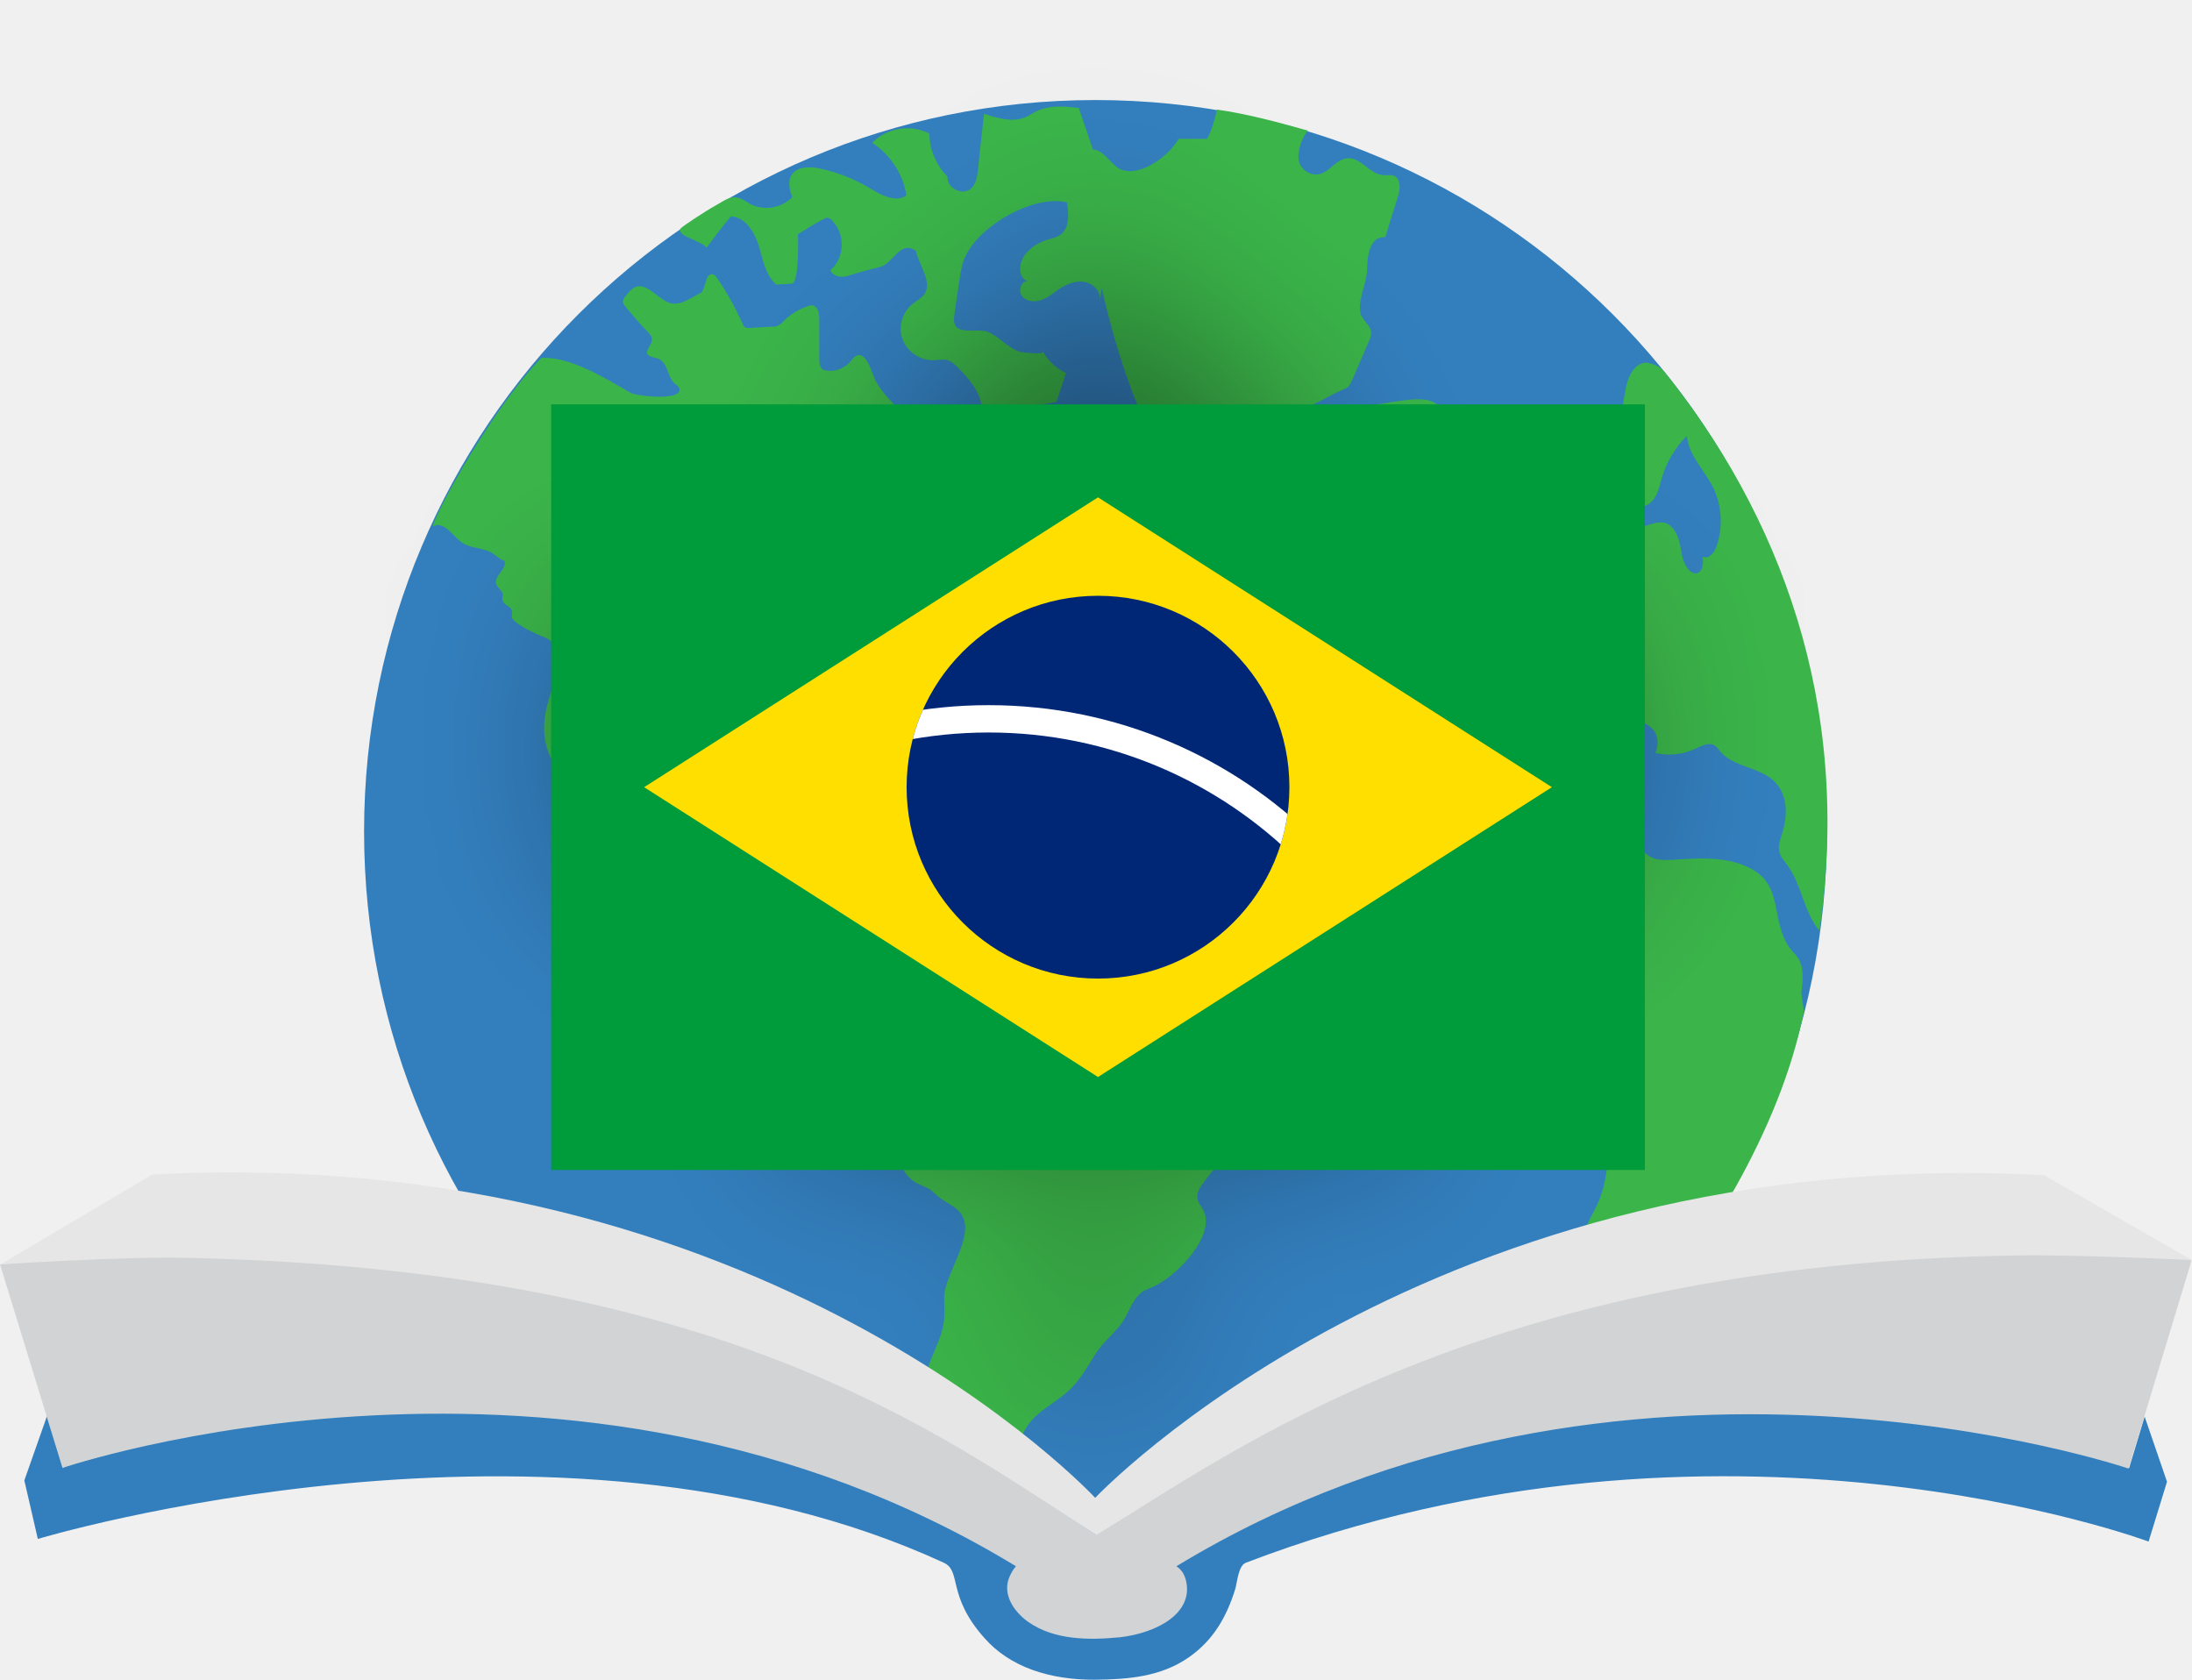
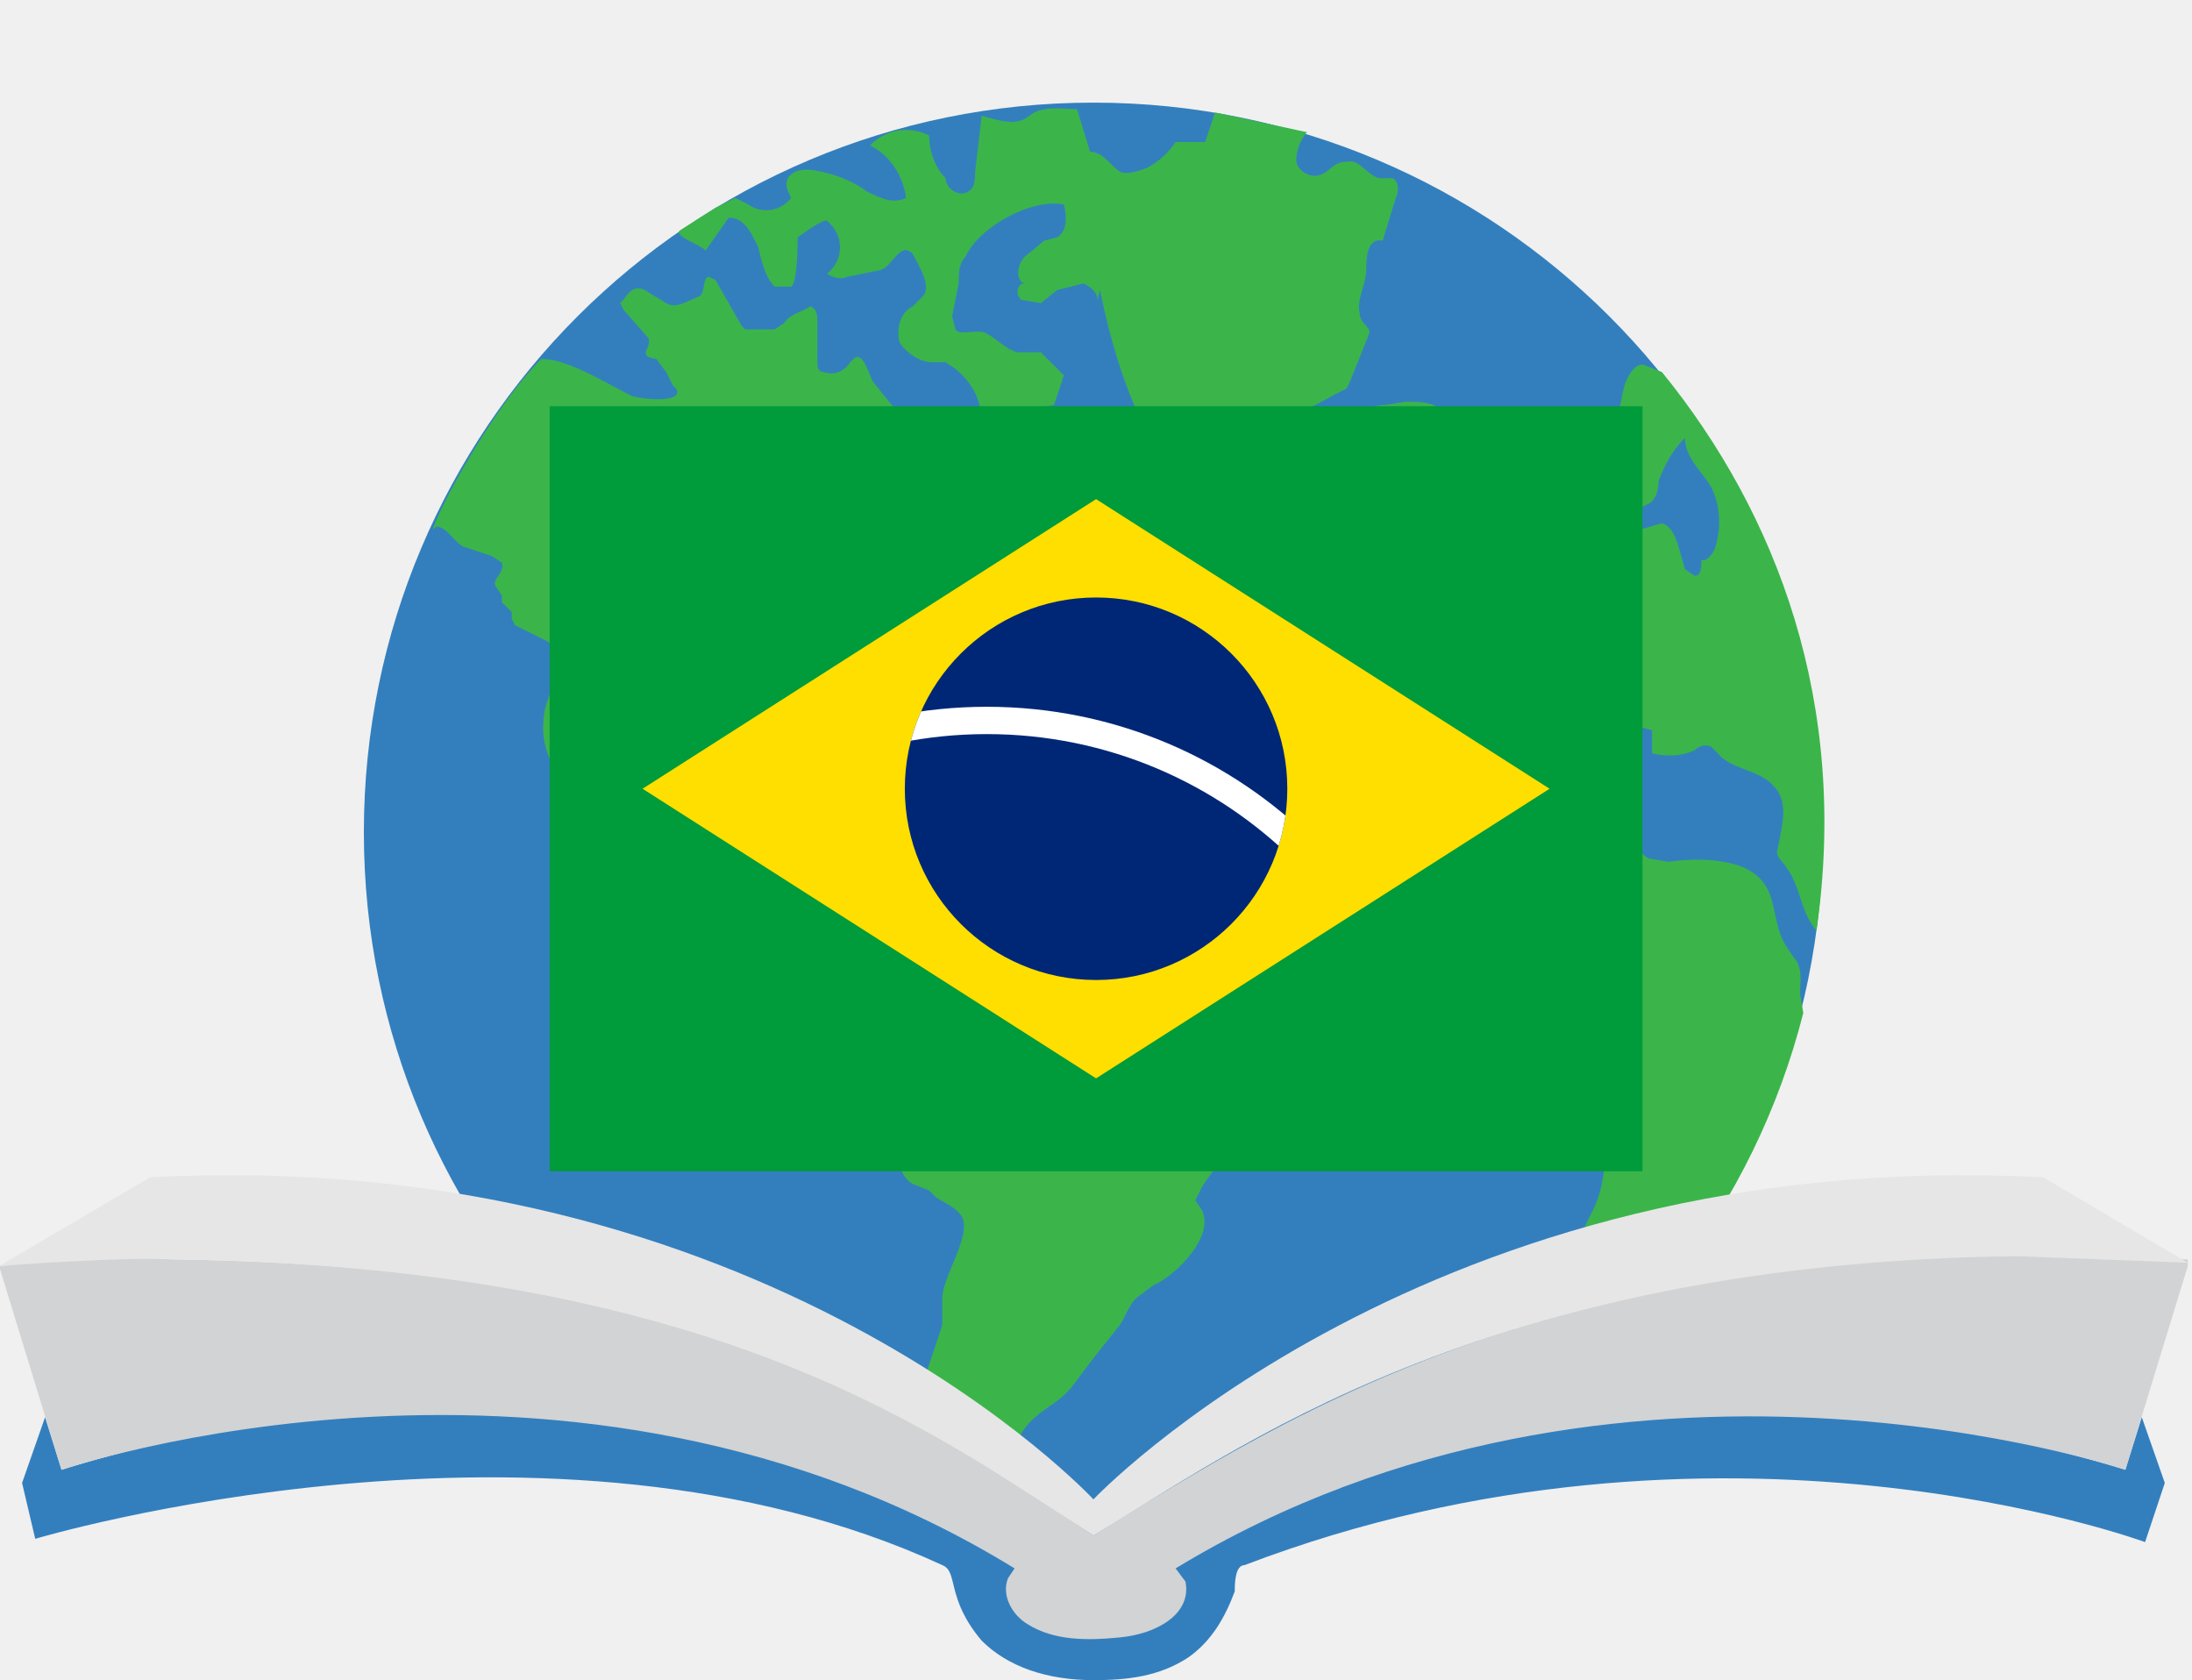
- <svg xmlns="http://www.w3.org/2000/svg" xmlns:xlink="http://www.w3.org/1999/xlink" id="Storybooks_Kenya_Logo" viewBox="0 0 666.5 510.719" version="1.1" width="100%" height="100%">
+ <svg xmlns="http://www.w3.org/2000/svg" xmlns:xlink="http://www.w3.org/1999/xlink" viewBox="0 0 667 511" version="1">
  <defs id="defs44">
-     <filter id="filter1795" x="-0.231" width="1.462" y="-0.223" height="1.445" color-interpolation-filters="sRGB">
-       <feGaussianBlur stdDeviation="27.684" id="feGaussianBlur1797" />
+     <filter id="filter1795" x="0" width="1" y="0" height="1" color-interpolation-filters="sRGB">
+       <feGaussianBlur stdDeviation="28" id="feGaussianBlur1797" />
    </filter>
-     <path transform="rotate(30)" stroke-miterlimit="10" d="M-1,55.426h2V-38C3,-40 3,-43 3,-46C3,-48 3,-56 0,-64.663C-3,-56 -3,-48 -3,-46C-3,-43 -3,-40 -1,-38z" id="spearshape" />
-     <filter id="filter1795-8" x="-0.231" width="1.462" y="-0.223" height="1.445" color-interpolation-filters="sRGB">
-       <feGaussianBlur stdDeviation="27.684" id="feGaussianBlur1797-3" />
+     <path transform="rotate(30)" stroke-miterlimit="10" d="M-1 55h2v-93c2-2 2-5 2-8 0-2 0-10-3-19-3 9-3 17-3 19 0 3 0 6 2 8z" id="spearshape" />
+     <filter id="filter1795-8" x="0" width="1" y="0" height="1" color-interpolation-filters="sRGB">
+       <feGaussianBlur stdDeviation="28" id="feGaussianBlur1797-3" />
    </filter>
    <clipPath id="band">
-       <circle cy="0" cx="0" r="735" id="circle53" />
+       <circle r="735" id="circle53" />
    </clipPath>
    <clipPath id="gcut">
-       <path d="m -31.5,0 v -70 h 63 V 0 z M 0,-47 v 12 h 31.5 v -12 z" id="path11" />
+       <path d="M-31 0v-70h63V0zM0-47v12h32v-12z" id="path11" />
    </clipPath>
  </defs>
-   <style id="style3">.st0{fill:#337FBE;} .st1{fill:#3BB54A;} .st2{fill:#FFFFFF;} .st3{fill:#D2D3D4;} .st4{fill:#E6E6E6;}</style>
-   <g id="g5" transform="translate(-43.00001,-52.4824)" />
-   <g id="g3036" transform="translate(-43.00001,-52.4824)">
-     <g transform="matrix(0.1714286,0,0,0.1714286,-427.6483,495.7743)" id="g3247">
-       <g transform="matrix(5.833333,0,0,5.833333,2494.615,-2892.017)" id="Globe">
-         <circle style="fill:#337fbe" d="m 598.5,305.3 c 0,122.828 -99.572,222.4 -222.4,222.4 -122.828,0 -222.4,-99.572 -222.4,-222.4 0,-122.828 99.572,-222.4 222.4,-222.4 122.828,0 222.4,99.572 222.4,222.4 z" class="st0" cx="376.1" cy="305.3" r="222.4" id="circle8" />
+   <style id="style3">.st0{fill:#337fbe}.st1{fill:#3bb54a}</style>
+   <g id="g3036" transform="translate(-43 -52)">
+     <g transform="translate(-428 496) scale(.17143)" id="g3247">
+       <g transform="matrix(5.83333 0 0 5.83333 2495 -2892)" id="Globe">
+         <circle class="st0" cx="376" cy="305" r="222" id="circle8" fill="#337fbe" />
        <g id="g10">
-           <path style="fill:#3bb54a" class="st1" d="m 175.8,212.1 c 3.3,0 5.1,3.7 7.9,5.5 2.7,1.7 6.2,1.4 8.9,3 1.3,0.8 2.3,2 3.8,2.4 0.8,2.5 -3.3,4.6 -2.5,7.1 0.4,1.3 1.9,1.9 2,3.2 0,0.5 -0.3,1.1 -0.1,1.7 0.3,1.4 2.3,1.7 2.8,3 0.3,0.8 -0.1,1.7 0.1,2.4 0.3,0.6 0.8,1 1.3,1.4 2.4,1.7 5,3 7.7,4.1 0.8,0.3 1.6,0.6 2.3,1.1 5.8,4.6 0,16.2 -1,21.5 -2.3,11.7 2.7,17.2 9.2,25.2 1.7,2 2.7,4.4 4.2,6.5 5.7,7.7 14.6,14.4 21.1,21.8 0.8,0.9 1.6,1.8 2.2,2.9 0.7,1.4 0.9,3.1 1.6,4.5 1.3,2.5 4,3.9 6.6,5.2 6,2.9 12.1,5.9 18.1,8.8 6.7,3.2 12.7,2 19.3,4.2 10,3.6 20.3,7.2 28.5,14.2 3.4,2.9 2.8,8.3 2.8,12.7 0,0.9 0,1.9 -0.5,2.8 -0.4,0.5 -0.8,0.9 -1.3,1.3 -1.1,0.9 -2.3,1.7 -3.3,2.5 -0.3,0.1 -0.5,0.4 -0.8,0.5 -1.1,1.1 -1.4,3 -0.6,4.4 -1.5,0.3 -2,2 -2.3,3.4 -0.4,2.3 -0.5,4.7 -0.6,7.1 -0.1,1.8 0,3.7 1.3,5 0.6,0.5 1.4,0.9 1.8,1.7 0.4,0.6 0.4,1.4 0.5,2.2 0.4,2.7 2.2,5.2 4.6,6.6 1.5,0.9 3.2,1.3 4.6,2.3 0.8,0.6 1.5,1.4 2.3,2 2.3,2 5.7,3 7.2,5.7 3.9,6.5 -5.2,17.7 -5.4,24.7 -0.1,2.9 0.3,5.9 -0.3,8.8 -1,5.1 -3.9,9.6 -5.2,14.6 -1.2,4.4 -4.4,10.4 -4.8,14.9 3,1.7 5.6,4.2 7.2,7.2 0.5,0.9 0.9,1.9 0.9,3 0,0.8 -0.4,1.5 -0.6,2.3 -1.9,5.1 -2.9,10.5 -3,16 0,0.6 0,1.3 0.3,1.9 0.3,0.5 0.6,1 1.1,1.4 3.7,3.4 8.5,5.7 13.6,6.5 1,-3.7 0.4,-7.5 0.8,-11.3 0.4,-4.8 2.2,-9.4 5.1,-13.3 0.1,-0.3 0.4,-0.5 0.6,-0.6 0.3,-0.1 0.6,-0.1 1,-0.1 1.9,-0.1 3.4,-1.4 4.4,-3 1,-1.5 1.5,-3.4 2.2,-5.1 3.3,-9 11.3,-10.1 17,-17.2 2,-2.5 3.7,-5.3 5.4,-8.1 2.2,-3.7 5.4,-6.1 7.9,-9.3 2.3,-2.9 3.3,-7.3 6.2,-9.7 1.3,-1.1 3.1,-1.5 4.6,-2.3 6.5,-3.2 18.8,-15.6 14.1,-23.4 -0.6,-0.9 -1.3,-1.8 -1.5,-2.9 -0.3,-1.5 0.5,-3.1 1.4,-4.4 2.6,-3.7 18.5,-21 8.9,-25.6 -1.7,-0.8 -3.6,-0.7 -5.4,-1.2 -5.1,-1.4 -7.8,-6.7 -12.5,-8.7 -5.4,-2.4 -12.1,-0.4 -16.2,-5.8 -1,-1.4 -1.7,-3 -2.6,-4.4 -1,-1.7 -2.4,-3.2 -3.8,-4.7 -2,-2.1 -3.9,-4.2 -5.9,-6.3 -0.5,-0.5 -1,-1 -1.6,-1.3 -3.1,-1.1 -9.7,1.3 -14.1,0.2 -0.3,1.4 -1.9,1.9 -3.3,2 -2.5,0.4 -5.7,0.5 -7.4,-1.4 -1,-1.1 -1.3,-2.7 -2,-3.9 -2,-3.7 -7.2,-5 -9,-8.9 -1,-0.8 -2.5,0 -3.3,1 -0.8,1 -0.9,2.4 -1.4,3.6 -1.3,3 -4.6,4.7 -6.2,7.5 -2.2,-1 -5.1,-2.7 -5.7,-5.1 -0.3,-0.8 -0.3,-1.7 -0.6,-2.3 -0.5,-1 -1.7,-1.4 -2.8,-1.8 -1.5,-0.6 -3,-1.4 -4.4,-2.2 -2.4,-1.4 -4.8,-3.4 -5.3,-6.2 -0.3,-1.7 0.1,-3.3 0.5,-5 0.3,-1 0.5,-1.9 0.8,-2.9 0.1,-0.5 0.3,-1.1 0.1,-1.7 -0.4,-1.3 -2.3,-1.3 -3.4,-0.5 -1.1,0.8 -1.9,1.9 -3.2,2.5 -1.1,0.5 -2.4,0.4 -3.6,1 -1.3,0.6 -1.9,2 -3.2,2.7 -2.7,1.2 -8.4,-1.3 -11,-2 -2.1,-0.5 -4.2,-1.5 -5.2,-3.3 -2.1,-3.6 -2,-13.2 1.3,-16 4.4,-3.8 3.1,-8.2 10.7,-7.6 3.6,0.3 7.1,0.8 10.7,1.5 2.7,0.5 6.8,-0.1 9.1,0.7 1.4,0.4 2.3,1.9 2.7,3.3 0.4,1.4 0.6,2.9 1.4,4.2 0.4,0.6 0.9,1.1 1.1,1.8 0.5,1.1 0.5,2.4 0.5,3.6 -0.1,3.2 -0.1,6.6 2,8.9 -0.1,-0.8 0.6,-1.4 1.4,-1.8 0.8,-0.3 1.7,-0.5 2,-1.1 0.4,-0.6 0.3,-1.4 0.1,-2 -0.8,-4.4 -1.4,-9 -1.8,-13.5 -0.1,-1.1 -0.3,-2.3 0,-3.3 0.1,-0.8 0.4,-1.4 0.8,-2 1.7,-3.6 4.4,-6.5 5.7,-10.3 1,-3 1.1,-6.9 3.9,-8.6 -0.4,-1.3 1.1,-2.8 2.4,-3 1.3,-0.3 2.7,0 3.9,-0.4 1.2,-0.4 2.3,-1.3 3.3,-2.2 3.3,-2.8 7,-5 10.7,-7.1 1.3,-0.8 2.5,-1.5 3.9,-1.9 1.8,-0.5 3.9,-0.9 4.7,-2.5 0.8,-1.5 0,-3.7 1.4,-4.7 0.8,-0.6 2.4,-0.9 2.2,-1.9 -0.1,-0.4 -0.4,-0.5 -0.6,-0.8 -1.7,-1.3 -3.4,-2.5 -5.5,-2.5 -0.9,0 -1.7,0.3 -2.5,0.3 -2.3,0 -4.1,-2.2 -5.3,-4.1 -0.1,-0.3 -0.4,-0.5 -0.4,-0.8 0,-0.4 0.1,-0.6 0.4,-1 1.4,-2.3 2.9,-4.7 4.3,-7 0.3,-0.5 0.6,-1 1,-1.3 1,-0.9 2.4,-0.8 3.7,-0.5 1.3,0.4 2.4,1 3.7,1.4 1.8,0.5 3.7,0.3 5.6,0.3 0.6,0 1.3,0 1.9,0.3 1.1,0.4 2,1.3 3,1.8 1,0.5 2.5,0.8 3.3,-0.3 0.8,-1 0.3,-2.8 1.4,-3.4 -1,-3.7 0.3,-8.3 2.8,-11.1 0.4,-0.5 0.9,-0.9 1.1,-1.5 0.1,-0.4 0.1,-0.9 0.1,-1.4 0,-2.2 -0.5,-4.8 -2.5,-5.5 -2.3,-0.8 -5.6,1.3 -8.1,1.3 -3.1,0 -7,-1.6 -10.1,-2.2 -0.4,-0.1 -0.9,-0.2 -1.2,-0.5 -0.3,-0.3 -0.5,-0.7 -0.6,-1.1 -0.9,-2.7 -3.2,-13.4 -5.9,-14.8 -1.3,-0.6 -6.6,-0.8 -8.3,-1 -1.1,-0.1 -2.4,0.5 -2.5,1.6 -0.1,0.4 0,0.8 0,1.3 -0.1,0.9 -1,1.7 -1.9,1.6 -1.1,-0.1 -1.8,-1.1 -2.4,-1.9 -3.2,-4.8 -6.3,-9.7 -9.6,-14.4 -0.3,-0.4 -0.6,-0.8 -1,-1 -0.4,-0.1 -0.9,-0.1 -1.3,-0.1 -2.3,0 -5.1,0.4 -5.8,2.5 -0.3,0.9 -0.6,2.2 -1.5,1.9 -0.4,6.4 3.7,13.6 4.4,20.1 0.1,0.8 0.1,1.7 -0.2,2.4 -0.3,0.6 -1,1.1 -1.5,1.6 -2.4,2.3 -4.5,12 -7.3,12.9 -0.7,0.2 -1.4,0 -2.1,-0.2 -1.8,-0.6 -3.6,-1.2 -4.8,-2.7 -0.9,-1.1 -1.4,-2.6 -2.2,-3.8 -1.4,-2.2 -3.9,-3.4 -6.2,-4.7 -3.6,-2 -12.1,-7 -13.5,-11.1 -1.2,-3.6 2.2,-6 3.3,-9.6 1.2,-4.4 1.5,-6.7 6.4,-8.4 7,-2.3 14.7,-6.2 22.1,-7.1 2.2,-0.3 4.7,-1 5.7,-3 1.1,-2.3 -0.3,-5 -2,-6.7 -2.9,-2.9 -6,-5.9 -8,-9.6 -0.9,-1.6 -2.9,-10.2 -6.5,-7.1 -0.4,0.3 -0.5,0.6 -0.8,0.9 -1.9,2.5 -5.2,3.8 -8.3,3 -1.3,-0.3 -1.5,-2.2 -1.5,-3.3 v -12.2 c 0,-1.8 -0.4,-3.9 -2.2,-4.2 -0.5,0 -0.9,0.1 -1.4,0.3 -2.5,0.9 -5,2.3 -6.9,4.2 -0.6,0.6 -1.3,1.4 -2.2,1.7 -0.5,0.3 -1.1,0.3 -1.7,0.3 -2.3,0.1 -4.6,0.3 -6.9,0.4 -0.4,0 -0.8,0 -1.1,-0.1 -0.5,-0.3 -0.8,-0.8 -1,-1.4 -2.2,-4.8 -4.7,-9.4 -7.7,-13.7 -0.4,-0.6 -1,-1.3 -1.8,-1.1 -2,0.3 -1.5,5 -3.4,5.8 -3,1.4 -6.4,4.3 -9.9,2.6 -1.9,-0.9 -3.4,-2.4 -5.1,-3.5 -3.9,-2.5 -5.4,-1.1 -7.8,2 -0.3,0.4 -0.6,0.9 -0.6,1.4 0,0.5 0.4,0.9 0.6,1.3 2.4,2.9 4.8,5.7 7.5,8.5 3,3.2 -4.7,6.1 2.2,7.4 1.6,0.3 2.6,2 3.2,3.5 0.6,1.6 1.1,3.3 2.4,4.3 0.3,0.3 0.7,0.5 1,0.9 2.7,4.5 -12.8,2.9 -14.6,1.8 -7.3,-4.2 -18.3,-11.1 -27.1,-10.6 -14.6,15 -32,46.6 -33,51.2" id="path12" />
-           <path style="fill:#3bb54a" class="st1" d="m 331.5,322.9 h -5 c 0.5,1.9 2.7,2.8 3.8,4.3 0.8,0.9 1,2.2 1.9,2.9 1.3,1.3 3.3,1.4 5.1,1.1 1.8,-0.4 3.6,-1.1 5.3,-1.3 1.1,-0.1 2.3,0.1 3.4,0 1,-0.1 2,-0.4 3,-0.6 0.9,-0.3 2,-1 1.8,-1.9 -0.1,-0.5 -0.6,-0.6 -1,-0.9 -1.4,-0.6 -2.9,-1.3 -4.6,-1.5 -0.8,-0.1 -1.5,0 -2.2,-0.3 -1.7,-0.6 -2.4,-2.5 -3.9,-3.4 -1.4,-0.8 -3.2,-0.4 -4.8,0.1 -1.1,0.3 -2.3,0.6 -3,1.4" id="path14" />
-           <path style="fill:#3bb54a" class="st1" d="m 590.7,354.4 c 0.5,-3.8 1,-8 -1.3,-11.1 -0.8,-1 -1.7,-1.8 -2.4,-2.8 -6.3,-9.5 -0.7,-20.6 -15.1,-25.4 -6.5,-2.2 -13.6,-1.6 -20.5,-1.2 -2.1,0.1 -4.3,0.2 -6.2,-0.7 -6.1,-2.9 -4.2,-12.3 -7.9,-17.9 -4,-6 -12.8,-5.8 -20,-4.8 -8.7,1.2 -17.4,2.3 -26.2,3.5 -2.5,0.3 -5,0.7 -7.2,1.7 -5,2.4 -7.6,7.7 -9.9,12.7 -8.5,18.5 -17,40.2 -8,58.4 2.5,5 7.9,9.9 13.1,7.8 3.2,-1.3 4.9,-4.8 7.7,-6.8 4.9,-3.7 12.2,-2.3 17.5,0.9 5.3,3.1 9.8,7.7 15.4,10.4 4.1,1.9 9,3.1 11.1,7.1 1.1,2 1.1,4.4 1.2,6.7 0.2,9.2 0.3,18.8 -3.9,27 -2.2,4.3 -5.5,9.4 -2.9,13.4 1,1.5 2.7,2.5 4.1,3.6 6.5,5.4 6.3,15.3 5.5,23.8 0.4,-4.6 15.3,-16.7 18.5,-21 6.5,-8.4 12.3,-17.2 17.5,-26.4 9.2,-16.5 17,-34.7 20.7,-53.3" id="path16" />
-           <path style="fill:#3bb54a" class="st1" d="m 596,335.2 c -4.6,-5.7 -5.2,-13.7 -9.5,-19.6 -1,-1.4 -2.3,-2.7 -2.5,-4.4 -0.4,-1.7 0.3,-3.4 0.8,-5.1 1.7,-5.2 1.9,-11.4 -1.8,-15.5 -4.4,-5 -12.8,-4.6 -17,-9.7 -0.5,-0.6 -1,-1.4 -1.7,-1.8 -1.8,-1 -3.8,0.1 -5.7,1 -3.8,1.8 -8.3,2.3 -12.3,1.3 1.1,-2.2 0.9,-5 -0.5,-6.9 -1.5,-1.9 -4.1,-2.9 -6.5,-2.4 -2.8,0.6 -5.2,3.2 -8.1,3.2 -1.5,0 -2.8,-0.8 -4.3,-1 -2.9,-0.6 -6,0.1 -8.8,0.9 -2.3,0.6 -4.6,1.3 -6.5,2.5 -1.9,1.4 -3.4,3.6 -3.2,5.8 -2.4,-0.8 -5.3,0.1 -6.9,2.2 -1.8,0.5 -3.6,1 -5.3,1.4 -4.3,1.1 -9.8,2 -12.7,-1.3 -1.1,-1.3 -1.7,-3 -2.2,-4.8 -0.9,-3 -1.8,-6.1 -2.7,-9.3 -0.9,-2.9 -1.3,-6.9 1.4,-8.1 1,-0.5 2.3,-0.4 3.6,-0.5 2.9,-0.4 5.5,-2.3 6.6,-5 0.6,0 1.3,-0.1 1.9,-0.1 1.1,-5.1 -3.8,-10.5 -1.4,-15.1 2.2,0.6 4.3,-0.8 5.8,-2.4 1.5,-1.7 3,-3.4 5.3,-3.8 1.9,-0.3 3.8,0.5 5.6,-0.1 1.5,-0.5 2.4,-2 3.8,-2.7 2.3,-1.1 5.1,0.1 7,1.9 1.9,1.8 3.4,3.9 5.7,5.2 2.2,1.1 5,1.4 7.2,0.4 0.8,-0.3 1.4,-0.8 1.9,-1.4 0.4,-0.6 0.5,-1.5 0.5,-2.3 0.3,-3.6 0.4,-7.6 -2.3,-10 -0.9,-0.9 -2.2,-1.4 -3.2,-2.3 -1.3,-1 -2.3,-2.3 -3.3,-3.6 -0.9,-1.1 -1.8,-2.5 -1.5,-3.9 0.4,-1.5 2.3,-2.3 3.8,-2.3 1.5,0 3.3,0.4 4.8,0 0.3,-0.8 0.6,-1.4 0.9,-2.2 2.9,0.3 6.4,0.1 9.1,-0.6 2.5,-0.6 5.1,-2 7.6,-1.3 2.5,0.9 3.8,3.7 4.4,6.4 0.5,2.7 0.8,5.6 2.5,7.6 0.5,0.6 1.3,1.3 2.2,1.3 2.2,0 2.5,-3 2.2,-5.1 1.7,1 3.4,-1 4.1,-2.8 2.2,-5.8 1.8,-12.7 -1,-18.4 -2.7,-5.2 -7.4,-9.7 -7.9,-15.5 -3.6,3.6 -6.2,8 -7.6,12.8 -0.8,2.8 -1.4,6 -3.7,7.7 -1,0.8 -2.2,1.1 -3.3,1.5 -6.1,1.9 -12.4,3.2 -18.9,3.7 -2.5,0.3 -5.5,0.1 -7.2,-1.7 -2.4,-2.4 -1.5,-6.7 0.5,-9.4 2,-2.7 5,-5 6.6,-7.9 0.6,-1.1 1.1,-2.4 2,-3.4 1.9,-2 5,-2.2 7.4,-3.6 2.9,-1.8 4.2,-5.3 4.7,-8.6 0.6,-3.3 0.8,-6.9 2.4,-9.9 1,-1.9 2.9,-3.7 5.1,-3.4 1.9,0.3 3.7,1.1 5,2.5 34.9,43.2 57.5,101.1 47.3,170.2" id="path18" />
-           <path style="fill:#3bb54a" class="st1" d="m 492.5,212.3 c -1.7,0.3 -2.4,2.2 -2.3,3.8 0.1,1.7 0.9,3.2 0.9,4.8 0,1.3 -0.4,2.5 -0.9,3.8 -1.4,3.6 -3.7,6.7 -6.5,9.3 -1.5,1.4 -3.4,2.8 -3.8,4.8 v 0.8 c 0.3,0.8 1.3,1 2.2,1 1.8,0.1 3.6,0.3 5.1,-0.4 2.4,-1 3.9,-3.6 6.5,-4.4 1.1,-0.4 2.3,-0.5 3.4,-0.8 4.6,-1.1 7.6,-6.6 6.1,-11.1 -0.9,-2.8 -3.3,-5 -4.1,-7.9 -0.5,-1.8 -0.5,-3.8 -2,-5 -0.8,-0.5 -2.2,-1 -2,-1.9 -0.9,-0.3 -1.9,0.4 -2,1.3" id="path20" />
-           <path style="fill:#3bb54a" class="st1" d="m 458.3,177.2 c -2.8,0 -4.7,2.5 -6.5,4.6 -1.8,2 -4.2,4.3 -6.9,3.7 3.7,4.7 7.4,9.3 11.2,14 0.5,0.5 0.9,1.1 1.7,1.4 0.5,0.3 1.1,0.3 1.8,0.3 h 3.9 c 1.5,0 3.2,0 4.6,-0.6 3.4,-1.5 4.4,-6 7.2,-8.4 1.4,-1.3 3.3,-1.9 4.6,-3.4 1.1,-1.4 1.5,-3.3 1.8,-5.1 0.4,-2.4 0.6,-5.2 -0.8,-7.2 -2,-3 -6.5,-2.8 -10.2,-2.4 -2,0.3 -4.1,0.5 -6.1,0.9 -2.9,0.4 -6,0.9 -8.1,2.7" id="path22" />
-           <path style="fill:#3bb54a" class="st1" d="m 378,140.1 c 3.3,14.6 7.3,27.5 13.2,41.3 0.9,2.3 1.4,4.7 2.2,7.1 3.4,10.7 14.5,18.5 25.7,18.2 -0.1,-6 0.5,-11.9 1.8,-17.8 0.3,-1 0.5,-2.2 1.4,-2.8 1.3,-0.9 3.2,-0.4 4.7,-0.9 3.2,-1.3 2.7,-6.7 5.8,-8.1 1.3,-0.6 2.8,-0.3 4.3,-0.3 4.4,0 10,-4.2 14.1,-5.8 0.6,-0.2 1.1,-0.5 1.6,-0.8 0.6,-0.6 1,-1.4 1.3,-2.1 1.7,-3.9 3.4,-7.8 5.1,-11.8 0.4,-0.9 0.8,-1.9 0.7,-2.8 -0.3,-2.4 -2.9,-3.7 -3.3,-6.1 -0.7,-4.2 2.1,-8.9 2.1,-13.3 0,-3.4 0.7,-9.9 5.5,-9.5 1.3,-4.1 2.5,-8.1 3.8,-12.2 0.8,-2.3 1,-5.3 -1,-6.4 -1.1,-0.5 -2.4,-0.1 -3.6,-0.3 -4.1,-0.4 -6.7,-5.5 -10.8,-5.1 -3.2,0.3 -5.1,3.8 -8,4.7 -2.7,0.9 -5.8,-0.9 -6.6,-3.6 -0.8,-2.7 0.8,-7.5 2.7,-9.5 -8.9,-2.5 -18.4,-5.1 -27.7,-6.4 -0.4,2.3 -1.8,7 -3,8.9 h -8.6 c -2.3,3.7 -5.7,6.7 -9.8,8.6 -2.5,1.1 -5.5,1.8 -8,0.6 -3,-1.5 -4.8,-5.7 -8.3,-6 -1.4,-4.2 -2.9,-8.4 -4.3,-12.6 -4.2,-0.5 -8.8,-0.9 -12.6,0.9 -1.3,0.5 -2.3,1.4 -3.6,1.9 -3.9,1.7 -8.5,0.3 -12.6,-1 -0.6,5.6 -1.3,11.2 -1.8,16.8 -0.3,2.3 -0.6,4.7 -2.4,6.1 -2.7,2 -7.2,-0.5 -6.9,-3.8 -3.4,-3.4 -5.5,-8.3 -5.5,-13.1 -5.6,-2.9 -13,-1.8 -17.4,2.8 5.5,3.6 9.4,9.5 10.4,16 -3.3,2.3 -7.7,-0.1 -11.3,-2.3 -4.6,-2.7 -9.5,-4.7 -14.7,-5.8 -3.3,-0.8 -7.5,-0.8 -9.1,2.2 -1,1.9 -0.4,4.3 0.4,6.4 -3.2,3.4 -8.8,4.3 -13,2 -1.3,-0.8 -2.5,-1.7 -4.1,-1.9 -2.2,-0.3 -4.2,1.4 -6.1,2.4 -3.3,1.8 -10.5,6.6 -10.8,7.1 -1,2.5 6.5,3.6 7.9,5.8 2.4,-3.2 4.8,-6.4 7.4,-9.5 4.4,0.1 7.2,4.7 8.5,8.9 1.3,4.2 2,8.9 5.3,11.8 1.7,-0.1 3.2,-0.1 4.8,-0.3 2.2,-0.2 1.9,-13.7 1.8,-15 0,0.1 8.2,-5.3 9,-5 0.8,0.1 1.3,0.6 1.8,1.3 3.7,4.1 3.3,11.1 -0.9,14.6 0.6,1.9 3.3,2.4 5.2,1.8 3.4,-1.1 6.5,-1.9 10,-2.8 3.9,-1 6,-8.3 10.8,-4.8 1.1,4.7 5.3,9.8 2.3,13.5 -0.9,1 -2.2,1.7 -3.2,2.5 -3.2,2.4 -4.6,7.1 -3.2,10.8 1.4,3.8 5.3,6.5 9.4,6.4 1.5,0 3,-0.4 4.4,0 1.1,0.4 2.2,1.3 3,2.2 4.4,4.3 9.3,10.5 6.5,16.1 3.3,2.7 5.5,6.6 9,9 3.6,2.4 9.5,2.3 10.9,-1.8 -3.6,-2.8 -6.4,-6.6 -8,-10.8 3.8,-0.6 7.7,-1.4 11.6,-2 1,-2.9 2,-5.8 2.9,-8.8 -2.9,-1.4 -5.5,-3.7 -7,-6.6 0.6,1.2 -6.1,0.3 -6.8,0.2 -4,-1.2 -6.5,-4.8 -10.2,-6.2 -2.6,-0.9 -7.6,0.6 -9.4,-1.5 -0.8,-1 -0.7,-2.4 -0.5,-3.7 0.5,-3.4 1,-6.8 1.5,-10.3 0.4,-2.7 0.8,-5.5 2.1,-7.9 4.7,-9.2 20.4,-18.2 30.6,-15.9 0.6,3.6 0.9,8 -2.2,10 -1.1,0.8 -2.7,1 -4.1,1.5 -2.4,0.8 -4.6,2.2 -6.2,4.1 -2,2.4 -2.7,7.1 0.4,8.3 -2,0.3 -2.8,3.2 -1.4,4.8 1.3,1.5 3.8,1.7 5.7,1 1.9,-0.6 3.6,-2 5.2,-3.2 2.3,-1.5 5.1,-2.8 7.9,-2.3 2.8,0.5 5.2,3 4.7,5.8" id="path24" />
+           <path class="st1" d="M176 212c3 0 5 4 8 6l9 3 3 2c1 3-3 5-2 7l2 3v2l3 3v2l1 2 8 4 2 1c6 5 0 16-1 21-2 12 3 18 9 26l4 6c6 8 15 15 22 22l2 3 1 4 7 6 18 8c7 4 13 2 19 5 10 3 21 7 29 14 3 3 3 8 3 12l-1 3-1 2-3 2-1 1c-1 1-2 3-1 4l-2 3-1 7 1 5 2 2 1 2c0 3 2 6 4 7l5 2 2 2c3 2 6 3 8 6 3 6-6 18-6 25v8l-5 15c-2 4-5 10-5 15l7 7 1 3-1 2-3 16 1 2 1 2c3 3 8 5 13 6l1-11a26 26 0 0 1 6-14h1c2 0 3-1 4-3l2-5c4-9 12-10 17-17l6-8 8-10c2-3 3-7 6-9l4-3c7-3 19-15 15-23l-2-3 2-4c2-4 18-21 8-26l-5-1c-5-2-8-7-12-9-6-2-13 0-17-6l-2-4-4-5-6-6-2-1c-3-2-9 1-14 0l-3 2c-3 0-6 0-7-2l-2-4c-2-3-8-5-9-8-1-1-3 0-4 1l-1 3-6 8c-3-1-5-3-6-5l-1-3-2-2-5-2c-2-1-5-3-5-6v-5l1-3v-2h-3l-3 3-4 1-3 2c-3 1-8-1-11-2-2 0-4-1-5-3-2-4-2-13 1-16 4-4 3-8 11-8l10 2h10l2 4 2 4 1 2v3c0 4 0 7 2 9l2-2 2-1v-2l-2-13v-3l1-2 5-11c1-3 2-7 4-8 0-2 1-3 3-3l4-1 3-2a68 68 0 0 1 14-9l5-2c1-2 0-4 2-5l2-2-1-1-5-2h-3c-2 0-4-2-5-4l-1-1 1-1 4-7 1-1 4-1 4 2h7l3 2h3l2-4c-1-3 0-8 3-11l1-1v-2c0-2-1-4-3-5s-5 1-8 1l-10-2-1-1-1-1c-1-2-3-13-6-14l-8-1c-1-1-2 0-2 1v1l-2 2-3-2-9-14-1-1h-2c-2 0-5 0-5 2l-2 2c0 6 4 14 4 20v3l-1 1c-3 2-5 12-8 13h-2l-4-3-3-4c-1-2-4-3-6-4-3-2-12-7-13-11-2-4 2-6 3-10s1-7 6-8c7-3 15-7 22-8 3 0 5 0 6-2 1-3 0-5-2-7l-8-10c-1-1-3-10-6-7l-1 1c-2 3-5 4-8 3-2 0-2-2-2-3v-12c0-2 0-4-2-5l-2 1c-2 1-5 2-6 4l-3 2h-9l-1-1-8-14-2-1c-2 0-1 5-3 6-3 1-7 4-10 2l-5-3c-4-3-6-1-8 2l-1 1 1 2 7 8c3 3-4 6 3 7l3 4 2 4 1 1c3 5-13 3-14 2-8-4-19-11-27-11-15 15-32 47-33 52" id="path12" fill="#3bb54a" />
+           <path class="st1" d="M332 323h-5c0 2 2 3 3 4l2 3 5 1 6-1h3l3-1 2-2-1-1-5-1h-2l-4-4h-5l-3 2" id="path14" fill="#3bb54a" />
+           <path class="st1" d="M591 354c0-3 1-8-2-11l-2-3c-6-9-1-20-15-25-7-2-14-2-21-1l-6-1c-6-3-4-12-8-18s-12-5-20-4l-26 3-7 2c-5 2-8 7-10 12-8 19-17 41-8 59 3 5 8 10 13 8l8-7c5-4 12-3 17 1l16 10c4 2 9 3 11 7l1 7c0 9 0 19-4 27-2 4-5 9-3 13l4 4c7 5 7 15 6 24 0-5 15-17 18-21a219 219 0 0 0 39-80" id="path16" fill="#3bb54a" />
+           <path class="st1" d="M596 335c-5-6-5-14-9-19-1-2-3-3-3-5l1-5c1-5 2-11-2-15-4-5-13-5-17-10l-2-2c-2-1-4 0-5 1-4 2-9 2-13 1v-7l-7-2c-3 1-5 3-8 3l-4-1-9 1-6 3c-2 1-4 3-4 5-2 0-5 1-6 3l-6 1c-4 1-10 2-12-1l-3-5-2-9c-1-3-2-7 1-8l4-1c3 0 5-2 6-5h2c1-5-4-11-1-15l6-3c1-1 3-3 5-3h5l4-3c3-1 5 0 7 2l6 5h7l2-1 1-2c0-4 0-8-3-10l-3-3-3-3-2-4c1-2 3-2 4-2h5l1-3h9l7-2c3 1 4 4 5 7l2 7 3 2c2 0 2-3 2-5 1 1 3-1 4-3 2-6 2-13-1-19-3-5-8-9-8-15-4 4-6 8-8 13 0 3-1 6-3 7l-4 2-19 4c-2 0-5 0-7-2s-1-7 1-9l6-8 2-4c2-2 5-2 8-3 3-2 4-6 4-9 1-3 1-7 3-10 1-2 3-4 5-3l5 2c35 43 57 101 47 170" id="path18" fill="#3bb54a" />
+           <path class="st1" d="M493 212l-3 4 1 5-1 4-6 9c-2 1-4 3-4 5v1l2 1 5-1 7-4 3-1c5-1 8-7 6-11l-4-8c0-2 0-4-2-5l-2-2-2 1" id="path20" fill="#3bb54a" />
+           <path class="st1" d="M458 177c-2 0-4 3-6 5s-4 4-7 3l11 14 2 2h10c4-2 5-6 7-9l5-3 2-5-1-8c-2-2-7-2-10-2l-6 1c-3 0-6 1-8 3" id="path22" fill="#3bb54a" />
+           <path class="st1" d="M378 140c3 15 7 28 13 41l2 7c4 11 15 19 26 19l2-18 1-3 5-1c3-1 3-7 6-8h4c4 0 10-4 14-6l2-1 1-2a1388 1388 0 0 0 6-15c0-2-3-3-3-6-1-4 2-9 2-13 0-3 0-10 5-9l4-13c1-2 1-5-1-6h-4c-4-1-6-6-10-5-4 0-5 3-8 4s-6-1-7-3c-1-3 1-8 3-10l-28-6-3 9h-9c-2 3-5 6-9 8-3 1-6 2-8 1-3-2-5-6-9-6l-4-13c-4 0-9-1-13 1l-3 2c-4 2-9 0-13-1l-2 17c0 2 0 5-2 6-3 2-7-1-7-4-3-3-5-8-5-13-6-3-13-2-18 3 6 3 10 9 11 16-4 2-8 0-12-2-4-3-9-5-14-6-4-1-8-1-10 2-1 2 0 4 1 6-3 4-9 5-13 2l-4-2-6 3-11 7c-1 2 6 4 8 6l7-10c5 0 7 5 9 9 1 4 2 9 5 12h5c2-1 2-14 2-15 0 0 8-6 9-5l1 1c4 4 4 11-1 15 1 1 4 2 6 1l10-2c4-1 6-9 10-5 2 4 6 10 3 13l-3 3c-4 2-5 7-4 11 2 3 6 6 10 6h4l3 2c5 4 9 11 7 16 3 3 5 7 9 9 3 3 9 3 11-2-4-2-7-6-8-10l11-2 3-9-7-7h-7c-4-1-6-4-10-6-3-1-8 1-9-1l-1-4 2-10c0-3 0-6 2-8 4-9 20-18 30-16 1 4 1 8-2 10l-4 1-6 5c-2 2-3 7 0 8-2 0-3 3-1 5l6 1 5-4 8-2c2 1 5 3 4 6" id="path24" fill="#3bb54a" />
        </g>
      </g>
-       <g transform="matrix(5.833333,0,0,5.833333,2494.615,-2892.017)" id="g33-3" style="fill:#000000;fill-opacity:0.422;filter:url(#filter1795-8)">
-         <path class="st2" d="m 547.744,301.324 c 0,0 -46.166,4.294 -7.396,-65.493 0,0 -64.06,22.786 -64.06,-20.04 0,0 -89.59,133.61 -31.256,-52.61 l -35.788,18.373 -32.925,-62.63 -32.926,62.63 -35.788,-18.49 c 58.096,186.336 -31.493,52.608 -31.493,52.608 0,42.708 -64.06,19.803 -64.06,19.803 38.77,69.906 -7.397,65.493 -7.397,65.493 135.637,65.61 74.558,103.904 74.558,103.904 l 90.902,-18.37 -6.084,86.726 11.93,1.55 11.81,-1.312 -5.965,-86.726 90.902,18.49 c 0.476,-0.238 -60.722,-38.532 75.034,-103.904 z" id="path35-6" style="fill:#000000;fill-opacity:0.422" />
+       <g transform="matrix(5.83333 0 0 5.83333 2495 -2892)" id="g33-3" fill-opacity="0" filter="url(#filter1795-8)">
+         <path d="M548 301s-46 5-8-65c0 0-64 23-64-20 0 0-89 133-31-53l-36 19-33-63-33 63-35-19c58 186-32 53-32 53 0 42-64 19-64 19 39 70-7 66-7 66 135 66 74 104 74 104l91-18-6 86 12 2 12-2-6-86 91 18s-61-38 75-104z" id="path35-6" />
      </g>
-       <g transform="matrix(5.833333,0,0,5.833333,2494.615,-2892.017)" id="Book">
-         <path style="fill:#337fbe" class="st0" d="m 695.1,483.2 -4.7,15.6 c -42.4,-14 -172,-42.9 -298.3,28.8 -5.6,3.2 -10.8,7 -16.1,11.1 -5.2,-3.9 -10.5,-7.9 -16,-11.1 -126.9,-71.9 -255.8,-42.2 -297.9,-29 l -4.8,-15.6 -6.9,19.6 4.1,17.8 c 0,0 157,-47.3 275.4,7.2 5.6,2.5 0.9,10 12.4,22.9 7.7,8.8 19.8,12.8 33.7,12.7 10.1,-0.1 20.1,-0.9 28.6,-6.9 7.4,-5.2 11.4,-12.3 14,-20.7 0.6,-2 0.9,-7.2 3.3,-8 144.2,-55.1 274.4,-6.4 274.4,-6.4 l 5.6,-18.2 -6.8,-19.8 z" id="path38" />
-         <path style="fill:#d2d3d4" id="Middle_Book" class="st3" d="M 708.9,435.4 C 522.6,424.1 435.5,481.6 376.2,519.1 327.3,487.2 263.8,437 96.4,434.6 c -17,-0.3 -34.7,0.8 -53.4,2.3 l 19,61.9 c 0,0 154.6,-52.5 289.9,29.9 -0.9,1 -1.5,2.2 -2,3.3 -2.2,5.3 1.4,10.5 5.7,13.6 8,5.6 18.4,5.6 27.9,4.7 11.4,-1.3 22.5,-7.4 20.1,-17.3 -0.5,-1.9 -1.3,-3.2 -2.9,-4.3 C 536,446.5 690.2,499 690.2,499 l 18.7,-61.7 0.4,-1.5 -0.4,-0.4 z" />
-         <path style="fill:#e6e6e6" id="Top_Book" class="st4" d="M 664.5,409.8 C 478,399.7 376,507.9 376,507.9 c 0,0 -100.2,-108.3 -286.7,-98.3 l -46.1,27.3 c 0,0 38.2,-2.4 55.3,-2 165.1,3.3 230.7,54 277.8,84.3 41.3,-24.9 117.6,-82.7 280.5,-85 17,-0.3 52.7,1.4 52.7,1.4 l -45,-25.8 z" />
+       <g transform="matrix(5.83333 0 0 5.83333 2495 -2892)" id="Book">
+         <path class="st0" d="M695 483l-5 16a383 383 0 0 0-314 40l-16-11a385 385 0 0 0-298-29l-5-16-7 20 4 17s157-47 276 8c5 2 1 10 12 23 8 8 20 12 34 12 10 0 20-1 29-7 7-5 11-12 14-20 0-2 0-8 3-8 144-55 274-7 274-7l6-18-7-20z" id="path38" fill="#337fbe" />
+         <path id="Middle_Book" d="M709 435c-186-11-273 47-333 84-49-32-112-82-280-84-17-1-34 0-53 2l19 62s155-53 290 30l-2 3c-2 5 1 11 6 14 8 5 18 5 28 4 11-1 22-7 20-17l-3-4c135-82 289-30 289-30l19-62v-2z" fill="#d2d3d4" />
+         <path id="Top_Book" d="M665 410c-187-10-289 98-289 98S276 400 89 410l-46 27s38-3 56-2c165 3 230 54 277 84 42-25 118-83 281-85l52 2-44-26z" fill="#e6e6e6" />
      </g>
-       <g transform="matrix(0.4618644,0,0,0.4618644,4692.966,-1189.703)" id="g3095">
-         <rect style="fill:#009b3a" y="-1470" x="-2100" height="2940" width="4200" id="rect46" />
-         <path style="fill:#fedf00" d="M -1743,0 0,1113 1743,0 0,-1113 z" id="path48" />
-         <circle style="fill:#002776" cy="0" cx="0" d="M 735,0 C 735,405.929 405.929,735 0,735 -405.929,735 -735,405.929 -735,0 c 0,-405.929 329.071,-735 735,-735 405.929,0 735,329.071 735,735 z" r="735" id="circle50" />
-         <path style="fill:#ffffff" d="m -2205,1470 a 1785,1785 0 0 1 3570,0 h -105 a 1680,1680 0 1 0 -3360,0 z" clip-path="url(#band)" id="path55" />
-         <g style="fill:#009b3a" transform="translate(-420,1470)" id="g57">
-           <use height="2940" width="4200" x="0" y="-1697.5" xlink:href="#O" transform="matrix(0.9925462,-0.1218693,0.1218693,0.9925462,0,0)" id="use59" />
-           <use height="2940" width="4200" x="0" y="-1697.5" xlink:href="#R" transform="matrix(0.9975641,-0.06975647,0.06975647,0.9975641,0,0)" id="use61" />
-           <use height="2940" width="4200" x="0" y="-1697.5" xlink:href="#D" transform="matrix(0.9998477,-0.01745241,0.01745241,0.9998477,0,0)" id="use63" />
-           <use height="2940" width="4200" x="0" y="-1697.5" xlink:href="#E" transform="matrix(0.9993908,0.0348995,-0.0348995,0.9993908,0,0)" id="use65" />
-           <use height="2940" width="4200" x="0" y="-1697.5" xlink:href="#M" transform="matrix(0.9961947,0.08715574,-0.08715574,0.9961947,0,0)" id="use67" />
-           <use height="2940" width="4200" x="0" y="-1697.5" xlink:href="#e" transform="matrix(0.9855561,0.1693495,-0.1693495,0.9855561,0,0)" id="use69" />
-           <use height="2940" width="4200" x="0" y="-1697.5" xlink:href="#P" transform="matrix(0.9681476,0.25038,-0.25038,0.9681476,0,0)" id="use71" />
-           <use height="2940" width="4200" x="0" y="-1697.5" xlink:href="#R" transform="matrix(0.953717,0.3007058,-0.3007058,0.953717,0,0)" id="use73" />
-           <use height="2940" width="4200" x="0" y="-1697.5" xlink:href="#O" transform="matrix(0.9366722,0.3502074,-0.3502074,0.9366722,0,0)" id="use75" />
-           <use height="2940" width="4200" x="0" y="-1697.5" xlink:href="#G" transform="matrix(0.9170601,0.3987491,-0.3987491,0.9170601,0,0)" id="use77" />
-           <use height="2940" width="4200" x="0" y="-1697.5" xlink:href="#R" transform="matrix(0.8949344,0.4461978,-0.4461978,0.8949344,0,0)" id="use79" />
-           <use height="2940" width="4200" x="0" y="-1697.5" xlink:href="#E" transform="matrix(0.8703557,0.4924236,-0.4924236,0.8703557,0,0)" id="use81" />
-           <use height="2940" width="4200" x="0" y="-1697.5" xlink:href="#S" transform="matrix(0.8433915,0.5372996,-0.5372996,0.8433915,0,0)" id="use83" />
-           <use height="2940" width="4200" x="0" y="-1697.5" xlink:href="#S" transform="matrix(0.8141155,0.580703,-0.580703,0.8141155,0,0)" id="use85" />
-           <use height="2940" width="4200" x="0" y="-1697.5" xlink:href="#O" transform="matrix(0.7826082,0.6225146,-0.6225146,0.7826082,0,0)" id="use87" />
+       <g transform="matrix(.46186 0 0 .46186 4693 -1190)" id="g3095">
+         <path id="rect46" fill="#009b3a" d="M-2100-1470h4200v2940h-4200z" />
+         <path d="M-1743 0L0 1113 1743 0 0-1113z" id="path48" fill="#fedf00" />
+         <circle r="735" id="circle50" fill="#002776" />
+         <path d="M-2205 1470a1785 1785 0 0 1 3570 0h-105a1680 1680 0 1 0-3360 0z" clip-path="url(#band)" id="path55" fill="#fff" />
+         <g transform="translate(-420 1470)" id="g57" fill="#009b3a">
+           <use height="2940" width="4200" y="-1698" xlink:href="#O" transform="rotate(-7)" id="use59" />
+           <use height="2940" width="4200" y="-1698" xlink:href="#R" transform="rotate(-4)" id="use61" />
+           <use height="2940" width="4200" y="-1698" xlink:href="#D" transform="rotate(-1)" id="use63" />
+           <use height="2940" width="4200" y="-1698" xlink:href="#E" transform="rotate(2)" id="use65" />
+           <use height="2940" width="4200" y="-1698" xlink:href="#M" transform="rotate(5)" id="use67" />
+           <use height="2940" width="4200" y="-1698" xlink:href="#e" transform="rotate(10)" id="use69" />
+           <use height="2940" width="4200" y="-1698" xlink:href="#P" transform="rotate(15)" id="use71" />
+           <use height="2940" width="4200" y="-1698" xlink:href="#R" transform="rotate(18)" id="use73" />
+           <use height="2940" width="4200" y="-1698" xlink:href="#O" transform="rotate(20)" id="use75" />
+           <use height="2940" width="4200" y="-1698" xlink:href="#G" transform="rotate(24)" id="use77" />
+           <use height="2940" width="4200" y="-1698" xlink:href="#R" transform="rotate(27)" id="use79" />
+           <use height="2940" width="4200" y="-1698" xlink:href="#E" transform="rotate(29)" id="use81" />
+           <use height="2940" width="4200" y="-1698" xlink:href="#S" transform="rotate(32)" id="use83" />
+           <use height="2940" width="4200" y="-1698" xlink:href="#S" transform="rotate(35)" id="use85" />
+           <use height="2940" width="4200" y="-1698" xlink:href="#O" transform="rotate(38)" id="use87" />
        </g>
        <use height="2940" width="4200" id="αCMi" y="-132" x="-600" xlink:href="#star1" />
        <use height="2940" width="4200" id="αCMa" y="177" x="-535" xlink:href="#star1" />
        <use height="2940" width="4200" id="βCMa" y="243" x="-625" xlink:href="#star2" />
        <use height="2940" width="4200" id="γCMa" y="132" x="-463" xlink:href="#star4" />
        <use height="2940" width="4200" id="δCMa" y="250" x="-382" xlink:href="#star2" />
        <use height="2940" width="4200" id="εCMa" y="323" x="-404" xlink:href="#star3" />
        <use height="2940" width="4200" id="αVir" y="-228" x="228" xlink:href="#star1" />
        <use height="2940" width="4200" id="αSco" y="258" x="515" xlink:href="#star1" />
        <use height="2940" width="4200" id="βSco" y="265" x="617" xlink:href="#star3" />
        <use height="2940" width="4200" id="εSco" y="323" x="545" xlink:href="#star2" />
        <use height="2940" width="4200" id="θSco" y="477" x="368" xlink:href="#star2" />
        <use height="2940" width="4200" id="ιSco" y="551" x="367" xlink:href="#star3" />
        <use height="2940" width="4200" id="κSco" y="419" x="441" xlink:href="#star3" />
        <use height="2940" width="4200" id="λSco" y="382" x="500" xlink:href="#star2" />
        <use height="2940" width="4200" id="μSco" y="405" x="365" xlink:href="#star3" />
        <use height="2940" width="4200" id="αHya" y="30" x="-280" xlink:href="#star2" />
        <use height="2940" width="4200" id="γHya" y="-37" x="200" xlink:href="#star3" />
-         <use height="2940" width="4200" x="0" id="αCru" y="330" xlink:href="#star1" />
+         <use height="2940" width="4200" id="αCru" y="330" xlink:href="#star1" />
        <use height="2940" width="4200" id="βCru" y="184" x="85" xlink:href="#star2" />
-         <use height="2940" width="4200" x="0" id="γCru" y="118" xlink:href="#star2" />
+         <use height="2940" width="4200" id="γCru" y="118" xlink:href="#star2" />
        <use height="2940" width="4200" id="δCru" y="184" x="-74" xlink:href="#star3" />
        <use height="2940" width="4200" id="εCru" y="235" x="-37" xlink:href="#star4" />
        <use height="2940" width="4200" id="αTrA" y="495" x="220" xlink:href="#star2" />
        <use height="2940" width="4200" id="βTrA" y="430" x="283" xlink:href="#star3" />
        <use height="2940" width="4200" id="γTrA" y="412" x="162" xlink:href="#star3" />
        <use height="2940" width="4200" id="αCar" y="390" x="-295" xlink:href="#star1" />
-         <use height="2940" width="4200" x="0" id="σOct" y="575" xlink:href="#star5" />
+         <use height="2940" width="4200" id="σOct" y="575" xlink:href="#star5" />
      </g>
    </g>
  </g>
</svg>
